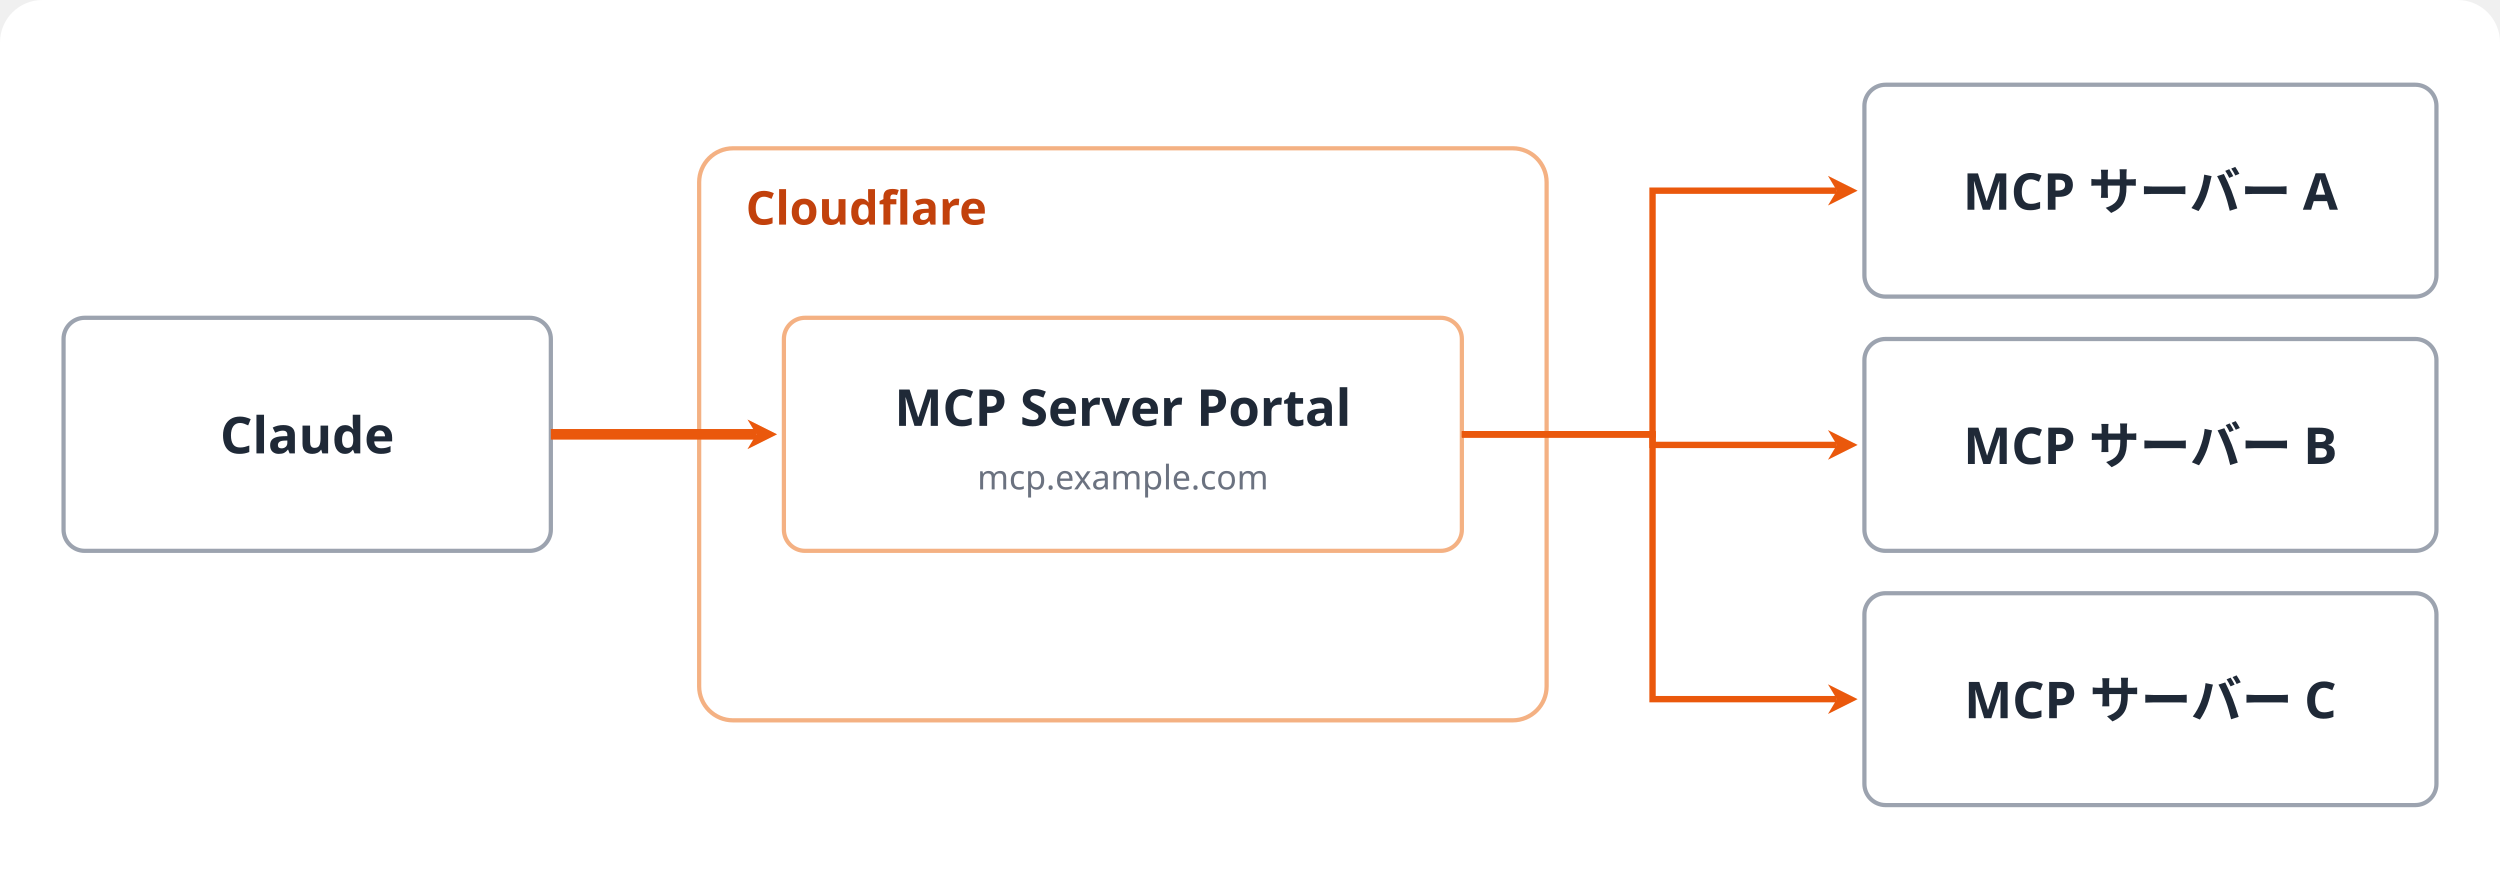
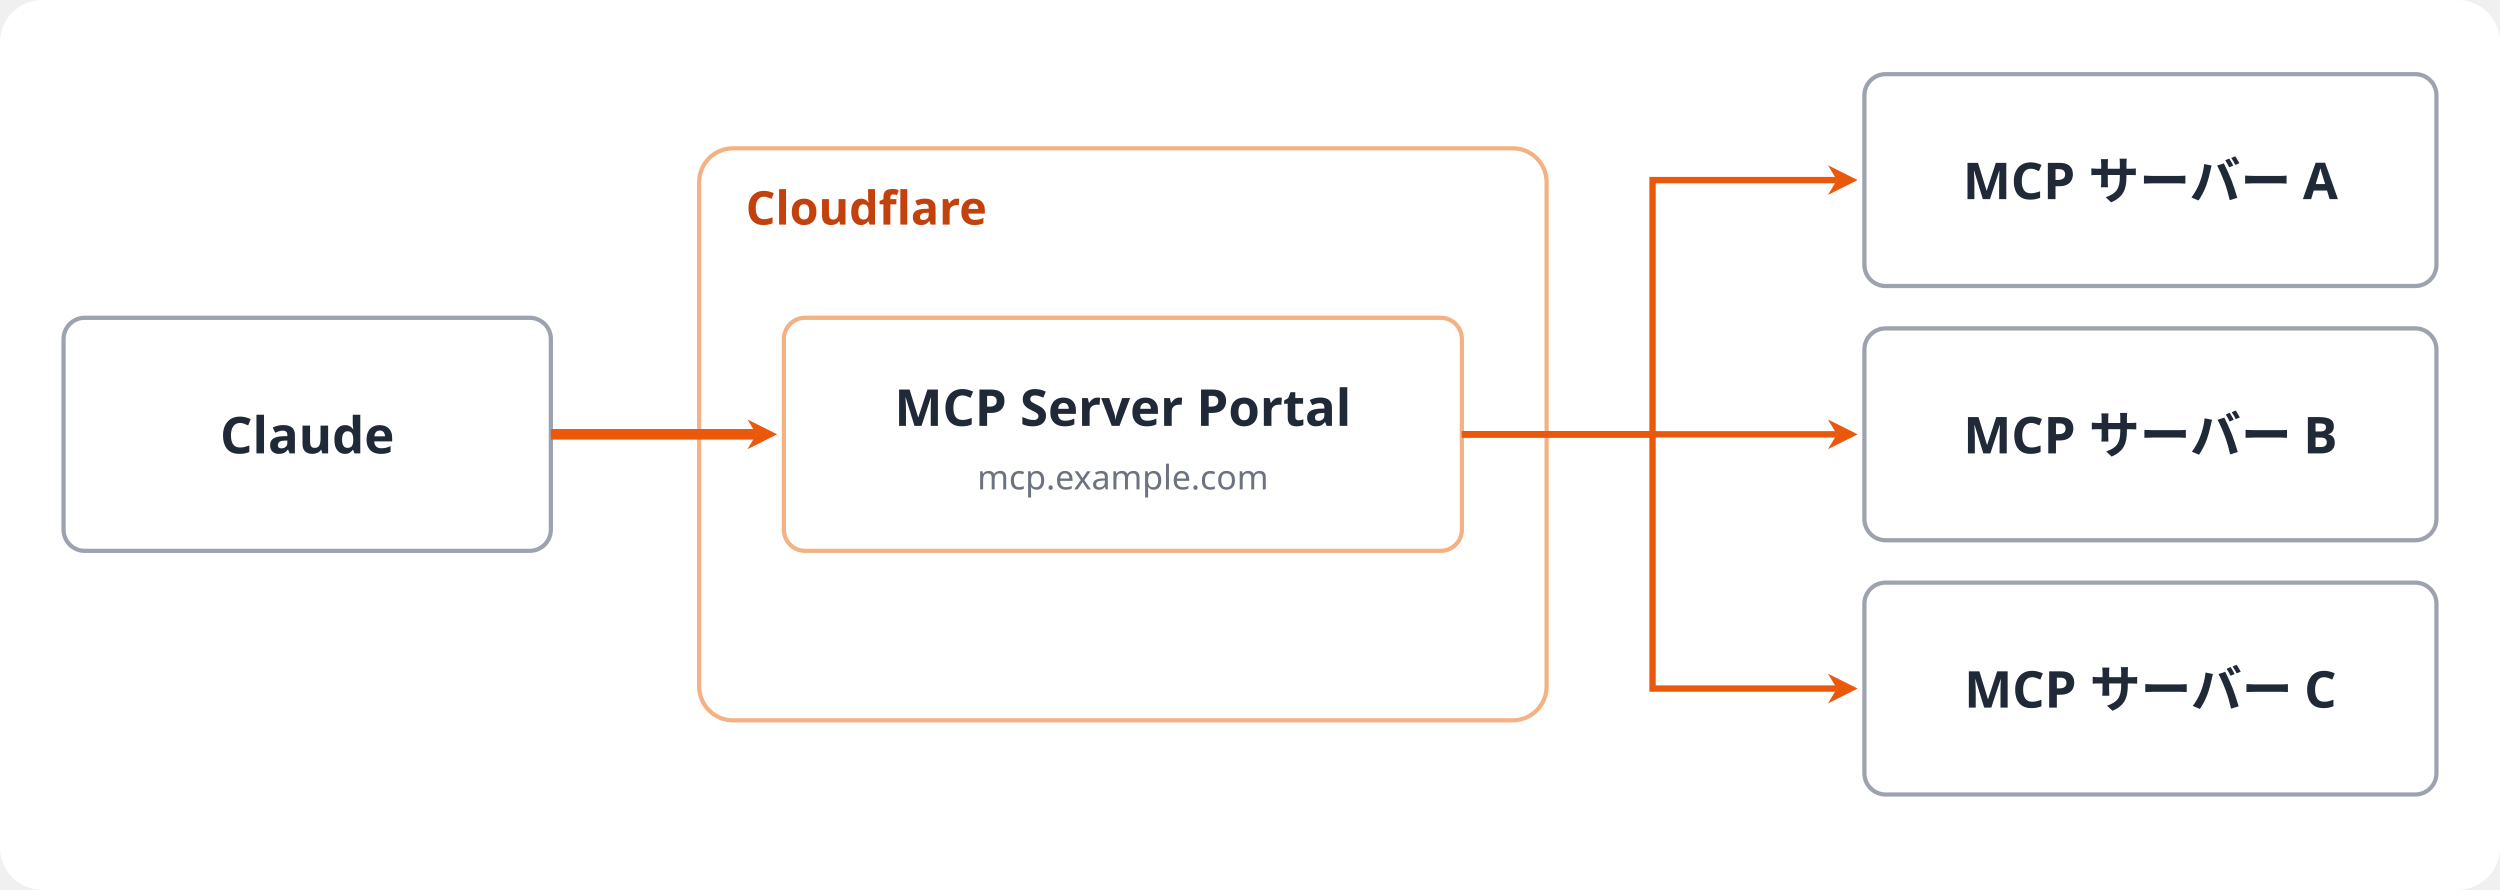
<svg xmlns="http://www.w3.org/2000/svg" width="1180" height="420" viewBox="0 0 1180 420">
  <defs>
    <marker id="a9CA3AF" viewBox="0 0 10 10" refX="3" refY="5" markerWidth="14" markerHeight="14" markerUnits="userSpaceOnUse" orient="auto">
      <path d="M0,0 L10,5 L0,10 L3,5 z" fill="#9CA3AF" />
    </marker>
    <marker id="aEA580C" viewBox="0 0 10 10" refX="3" refY="5" markerWidth="14" markerHeight="14" markerUnits="userSpaceOnUse" orient="auto">
      <path d="M0,0 L10,5 L0,10 L3,5 z" fill="#EA580C" />
    </marker>
    <marker id="aDC2626" viewBox="0 0 10 10" refX="3" refY="5" markerWidth="14" markerHeight="14" markerUnits="userSpaceOnUse" orient="auto">
      <path d="M0,0 L10,5 L0,10 L3,5 z" fill="#DC2626" />
    </marker>
    <marker id="a6B7280" viewBox="0 0 10 10" refX="3" refY="5" markerWidth="14" markerHeight="14" markerUnits="userSpaceOnUse" orient="auto">
      <path d="M0,0 L10,5 L0,10 L3,5 z" fill="#6B7280" />
    </marker>
  </defs>
-   <rect width="1180" height="450" rx="20" fill="#FFFFFF" />
+   <rect width="1180" height="420" rx="20" fill="#FFFFFF" />
  <g>
    <rect x="30" y="150" width="230" height="110" rx="10" fill="#FFFFFF" stroke="#9CA3AF" stroke-width="2" />
    <text x="145.0" y="214.0" font-family="'BIZ UDPGothic', 'Hiragino Sans', sans-serif" font-size="24" font-weight="700" fill="#1F2937" text-anchor="middle">Claude</text>
  </g>
  <rect x="330" y="70" width="400" height="270" rx="16" fill="none" stroke="#F4B183" stroke-width="2" />
  <text x="352" y="106" font-family="'BIZ UDPGothic', 'Hiragino Sans', sans-serif" font-size="22" font-weight="700" fill="#C2410C" text-anchor="start">Cloudflare</text>
  <g>
    <rect x="370" y="150" width="320" height="110" rx="10" fill="#FFFFFF" stroke="#F4B183" stroke-width="2" />
    <text x="530.0" y="201.0" font-family="'BIZ UDPGothic', 'Hiragino Sans', sans-serif" font-size="24" font-weight="700" fill="#1F2937" text-anchor="middle">MCP Server Portal</text>
    <text x="530.0" y="231.0" font-family="'BIZ UDPGothic', 'Hiragino Sans', sans-serif" font-size="16" font-weight="400" fill="#6B7280" text-anchor="middle">mcp.example.com</text>
  </g>
  <path d="M260,205 L357,205" fill="none" stroke="#EA580C" stroke-width="5" opacity="1" marker-end="url(#aEA580C)" />
  <g>
-     <rect x="880" y="40" width="270" height="100" rx="10" fill="#FFFFFF" stroke="#9CA3AF" stroke-width="2" />
-     <text x="1015.0" y="99.0" font-family="'BIZ UDPGothic', 'Hiragino Sans', sans-serif" font-size="24" font-weight="700" fill="#1F2937" text-anchor="middle">MCP サーバー A</text>
+     <rect x="880" y="35" width="270" height="100" rx="10" fill="#FFFFFF" stroke="#9CA3AF" stroke-width="2" />
+     <text x="1015.0" y="94.0" font-family="'BIZ UDPGothic', 'Hiragino Sans', sans-serif" font-size="24" font-weight="700" fill="#1F2937" text-anchor="middle">MCP サーバー A</text>
  </g>
-   <path d="M690,205 L780,205 L780,90 L867,90" fill="none" stroke="#EA580C" stroke-width="3" opacity="1" marker-end="url(#aEA580C)" />
+   <path d="M690,205 L780,205 L780,85 L867,85" fill="none" stroke="#EA580C" stroke-width="3" opacity="1" marker-end="url(#aEA580C)" />
  <g>
-     <rect x="880" y="160" width="270" height="100" rx="10" fill="#FFFFFF" stroke="#9CA3AF" stroke-width="2" />
-     <text x="1015.0" y="219.0" font-family="'BIZ UDPGothic', 'Hiragino Sans', sans-serif" font-size="24" font-weight="700" fill="#1F2937" text-anchor="middle">MCP サーバー B</text>
+     <rect x="880" y="155" width="270" height="100" rx="10" fill="#FFFFFF" stroke="#9CA3AF" stroke-width="2" />
+     <text x="1015.0" y="214.0" font-family="'BIZ UDPGothic', 'Hiragino Sans', sans-serif" font-size="24" font-weight="700" fill="#1F2937" text-anchor="middle">MCP サーバー B</text>
  </g>
-   <path d="M690,205 L780,205 L780,210 L867,210" fill="none" stroke="#EA580C" stroke-width="3" opacity="1" marker-end="url(#aEA580C)" />
+   <path d="M690,205 L867,205" fill="none" stroke="#EA580C" stroke-width="3" opacity="1" marker-end="url(#aEA580C)" />
  <g>
-     <rect x="880" y="280" width="270" height="100" rx="10" fill="#FFFFFF" stroke="#9CA3AF" stroke-width="2" />
-     <text x="1015.0" y="339.0" font-family="'BIZ UDPGothic', 'Hiragino Sans', sans-serif" font-size="24" font-weight="700" fill="#1F2937" text-anchor="middle">MCP サーバー C</text>
+     <rect x="880" y="275" width="270" height="100" rx="10" fill="#FFFFFF" stroke="#9CA3AF" stroke-width="2" />
+     <text x="1015.0" y="334.0" font-family="'BIZ UDPGothic', 'Hiragino Sans', sans-serif" font-size="24" font-weight="700" fill="#1F2937" text-anchor="middle">MCP サーバー C</text>
  </g>
-   <path d="M690,205 L780,205 L780,330 L867,330" fill="none" stroke="#EA580C" stroke-width="3" opacity="1" marker-end="url(#aEA580C)" />
+   <path d="M690,205 L780,205 L780,325 L867,325" fill="none" stroke="#EA580C" stroke-width="3" opacity="1" marker-end="url(#aEA580C)" />
</svg>
